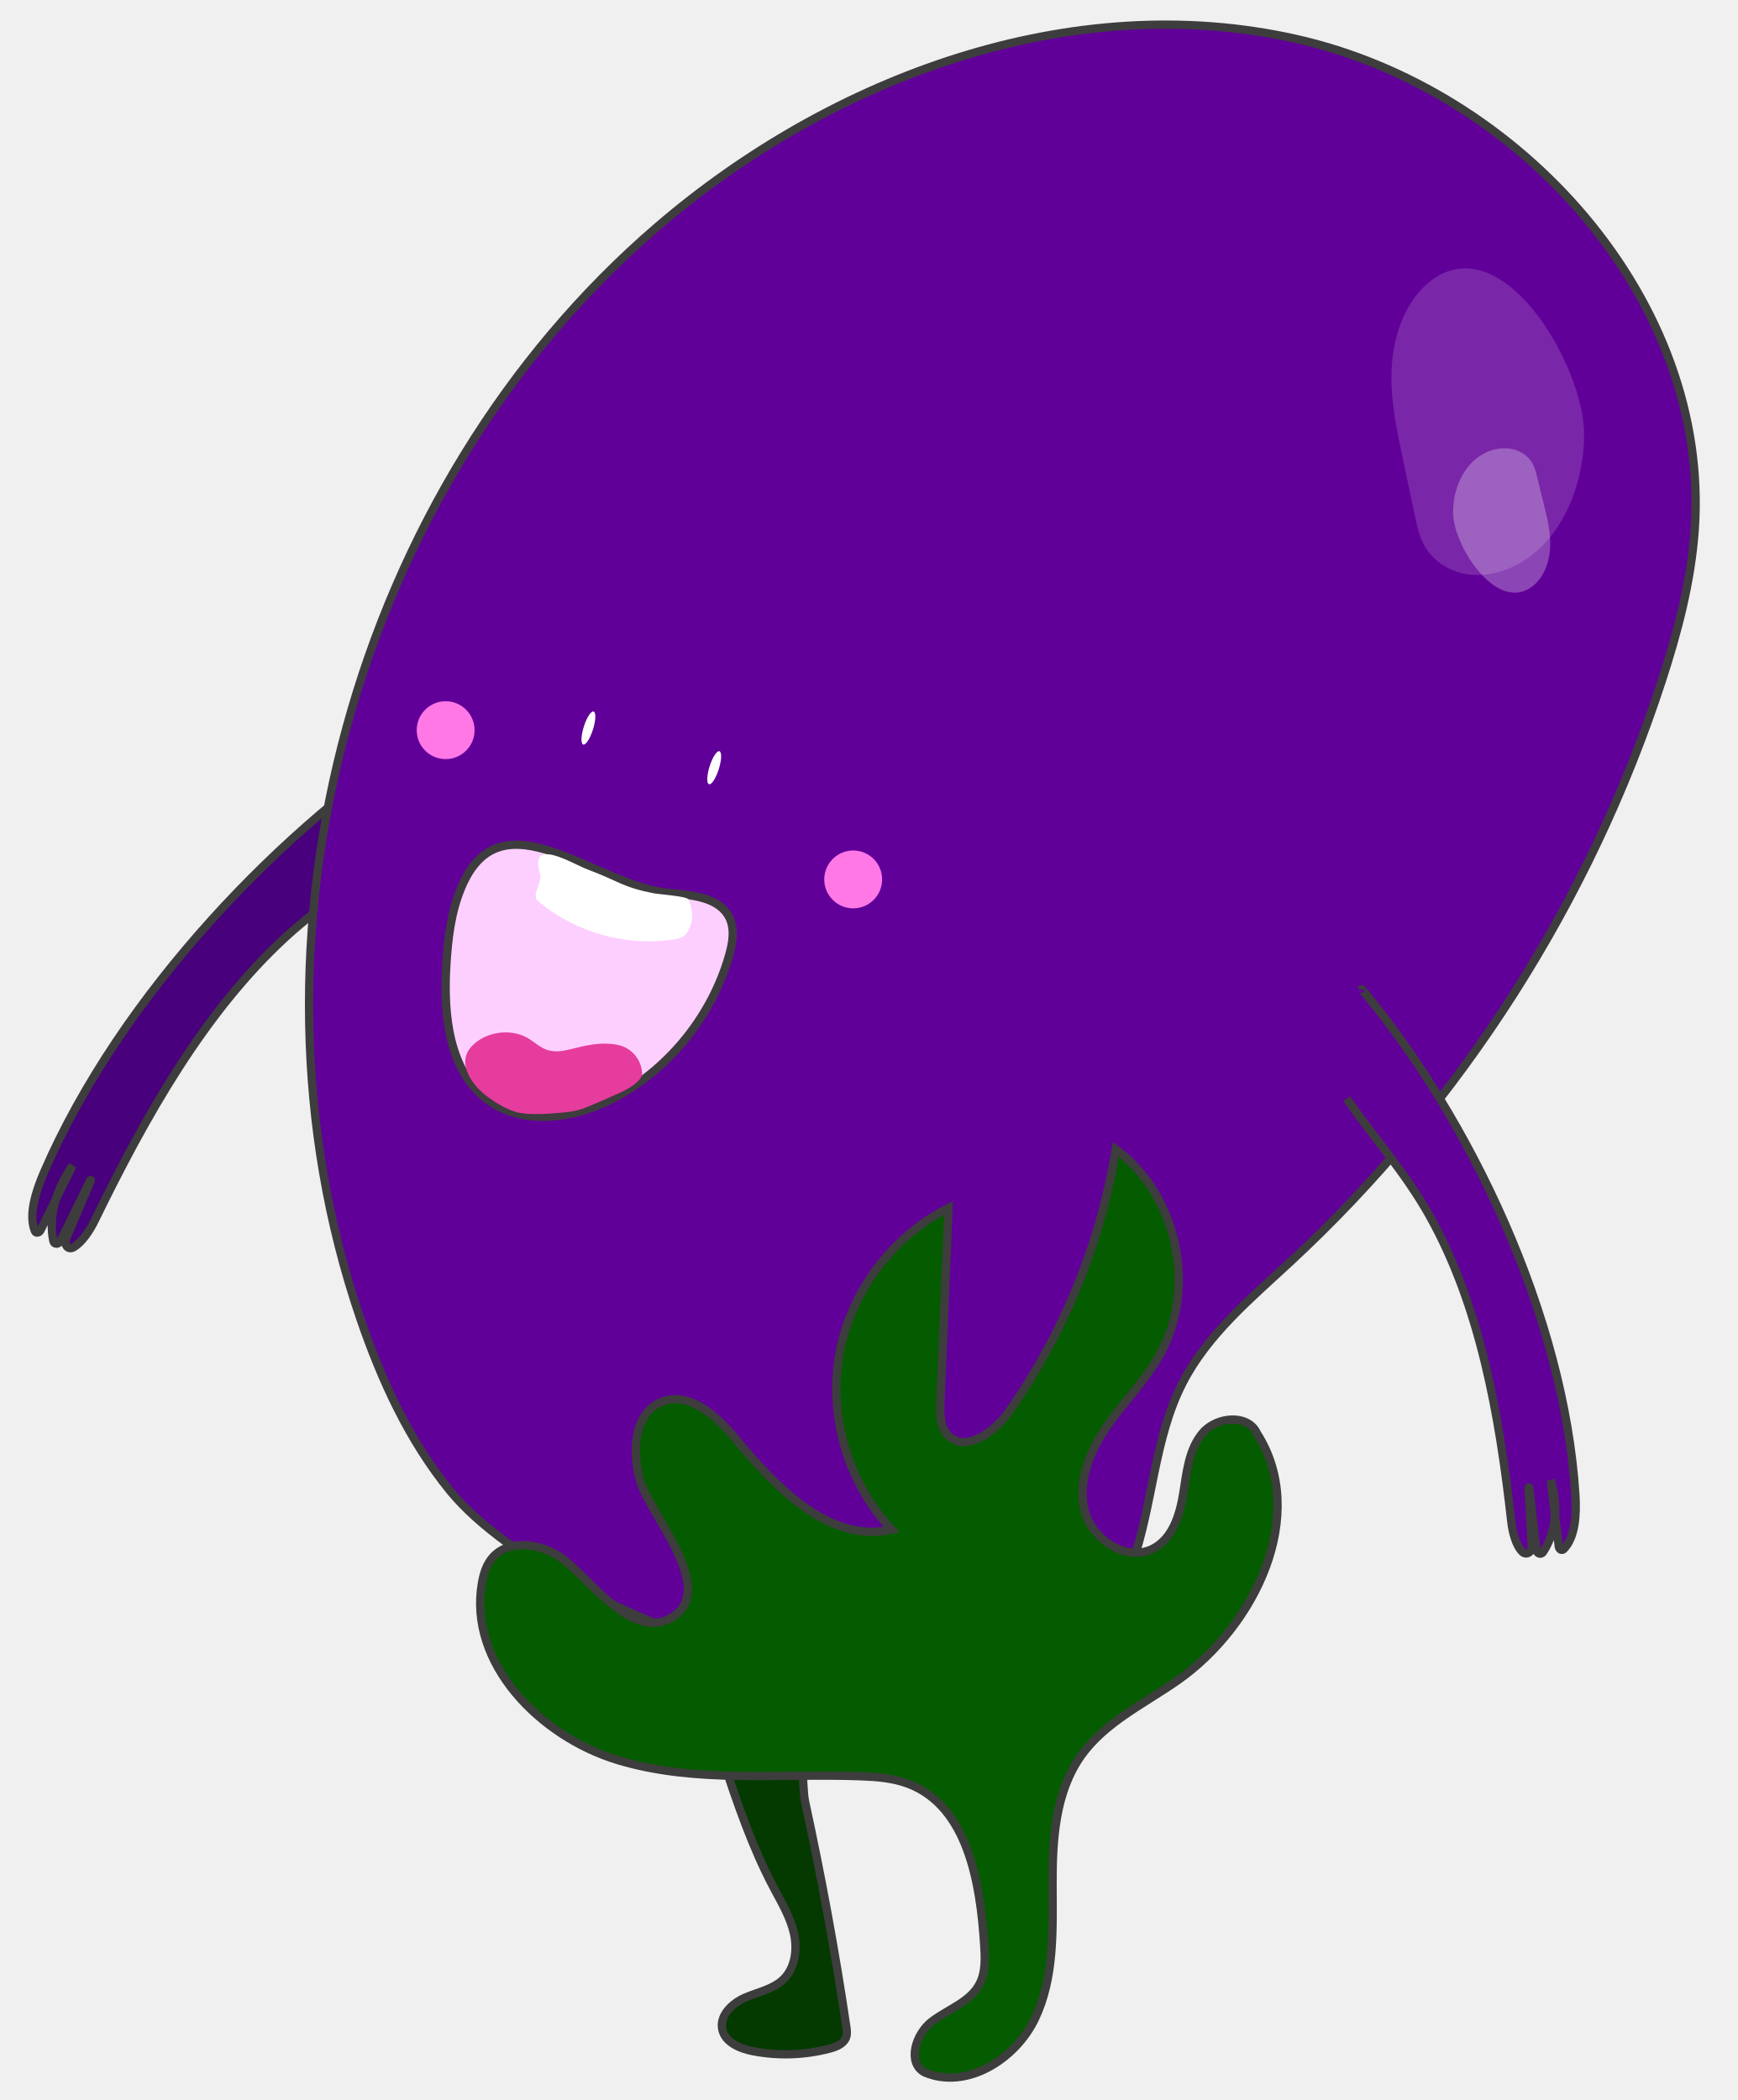
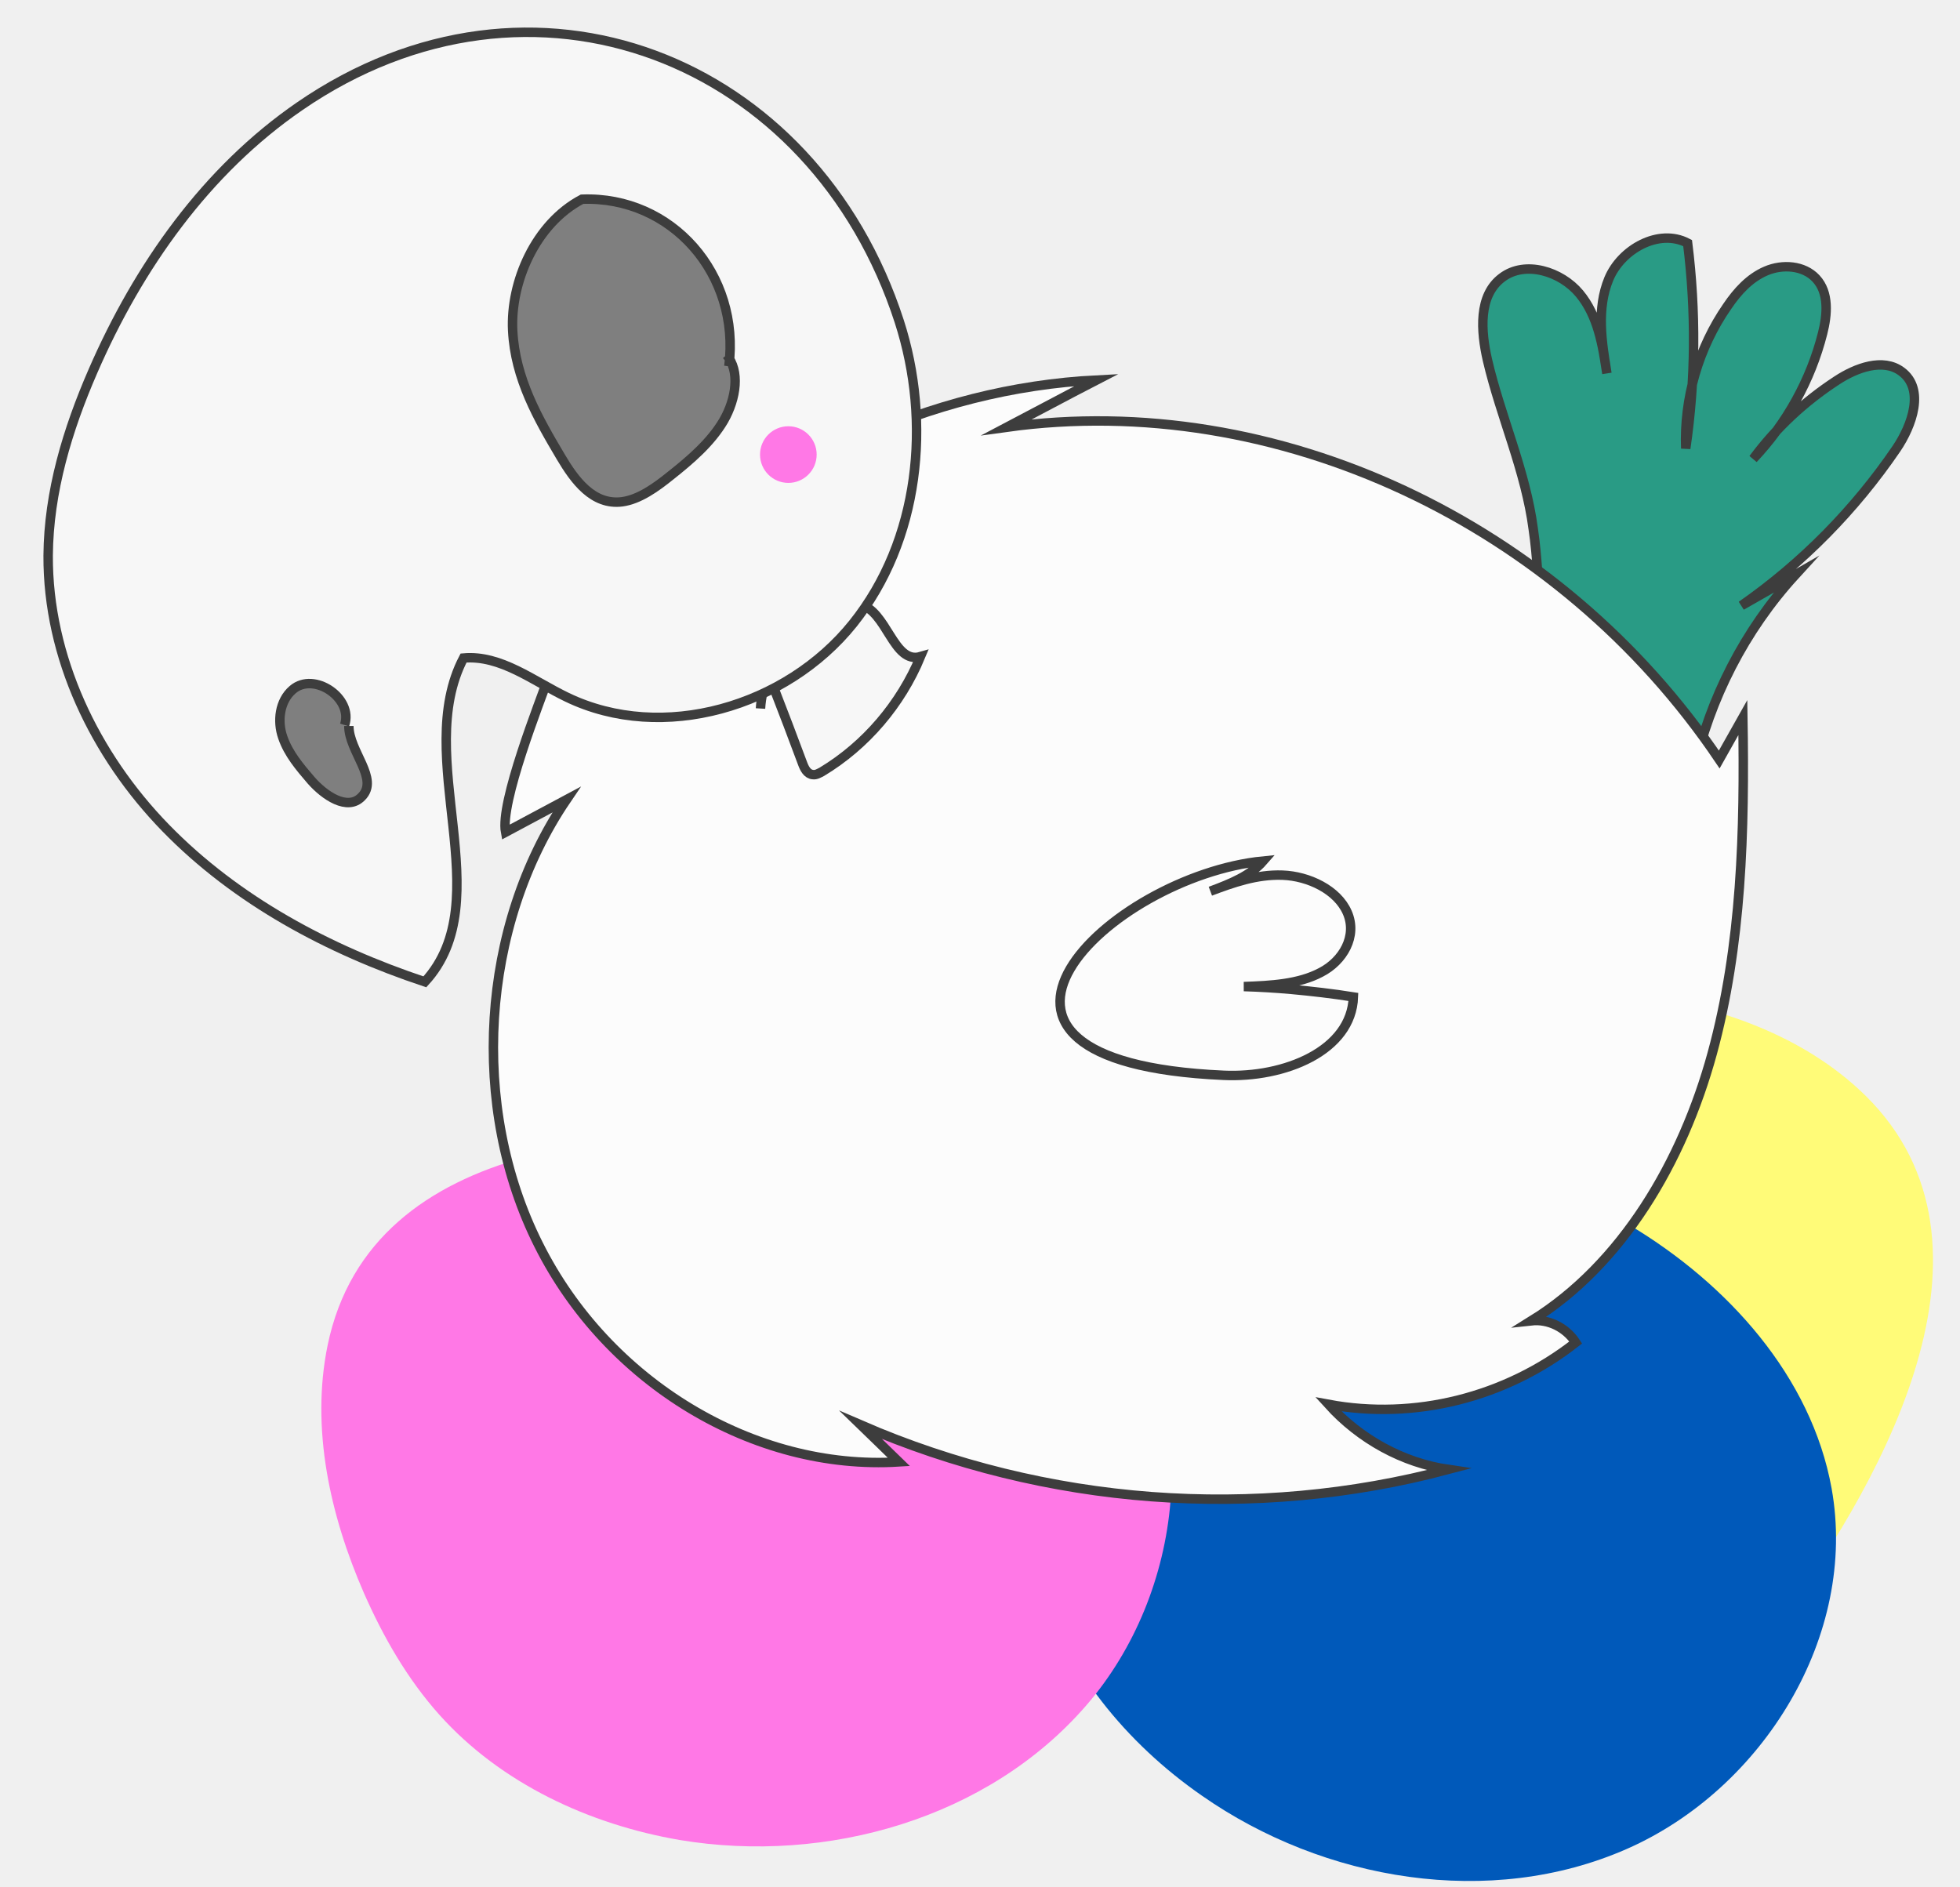
- <svg xmlns="http://www.w3.org/2000/svg" version="1.1" id="Calque_1" x="0px" y="0px" viewBox="0 0 420.92 508.8" style="enable-background:new 0 0 420.92 508.8;" xml:space="preserve">
+ <svg xmlns="http://www.w3.org/2000/svg" version="1.1" id="Calque_1" x="0px" y="0px" viewBox="0 0 415.2 399.6" style="enable-background:new 0 0 415.2 399.6;" xml:space="preserve">
  <style type="text/css">
- 	.st0{fill:#48007C;stroke:#3D3D3D;stroke-width:2;stroke-miterlimit:10;}
- 	.st1{fill:#043A00;stroke:#3D3D3D;stroke-width:2;stroke-miterlimit:10;}
- 	.st2{fill:#610099;stroke:#3D3D3D;stroke-width:2;stroke-miterlimit:10;}
- 	.st3{fill:#055B00;stroke:#3D3D3D;stroke-width:2;stroke-miterlimit:10;}
- 	.st4{opacity:0.15;fill:#FFFFFF;}
- 	.st5{opacity:0.27;fill:#FFFFFF;}
- 	.st6{fill:#FFFFFF;}
- 	.st7{fill:#FDCFFF;stroke:#3D3D3D;stroke-width:2;stroke-miterlimit:10;}
- 	.st8{fill:#E53C9D;}
- 	.st9{fill:#FF78E6;}
+ 	.st0{fill:#FFFB78;}
+ 	.st1{fill:#0059BA;}
+ 	.st2{fill:#FF78E6;}
+ 	.st3{fill:#299B85;stroke:#3D3D3D;stroke-width:2;stroke-miterlimit:10;}
+ 	.st4{fill:#FCFCFC;stroke:#3D3D3D;stroke-width:2;stroke-miterlimit:10;}
+ 	.st5{fill:#F7F7F7;stroke:#3D3D3D;stroke-width:2;stroke-miterlimit:10;}
+ 	.st6{fill:#7F7F7F;stroke:#3D3D3D;stroke-width:2;stroke-miterlimit:10;}
+ 	.st7{fill:none;stroke:#3D3D3D;stroke-width:2;stroke-miterlimit:10;}
</style>
  <g>
-     <path class="st0" d="M98.55,204.98c-9.79,7.49-20.02,13.49-29.34,22.06c-19.77,18.17-33.96,43.44-46.25,68.65   c-1.23,2.52-3.17,5.43-5.18,6.53c-1.31,0.72-2.38-0.63-1.73-2.16c1.99-4.68,3.98-9.36,5.96-14.03c0.05-0.12-0.08-0.18-0.14-0.06   l-7.18,14.63c-0.47,0.96-1.58,1-1.77,0.07c-1.21-5.85,0.53-12.32,4.68-18.28l-7.78,15.67c-0.34,0.68-1.12,0.81-1.36,0.22   c-1.61-3.87,0.17-9.58,2.2-14.27c18.7-43.18,58.13-84.14,94.23-107.1c0.05-0.03,0.1,0,0.11,0.06" />
-     <path class="st1" d="M205.04,491.01c0.13,0.86,0.25,1.75-0.03,2.57c-0.55,1.61-2.38,2.35-4.02,2.78c-6.02,1.58-12.39,1.8-18.5,0.63   c-3.19-0.61-6.83-2.13-7.5-5.31c-0.71-3.35,2.39-6.32,5.53-7.69c3.14-1.37,6.73-2.01,9.21-4.37c2.92-2.77,3.51-7.31,2.62-11.23   c-0.89-3.92-3.01-7.44-4.89-10.99c-5.25-9.9-8.84-20.57-12.4-31.2c-0.39-1.17-0.79-2.43-0.43-3.6c1.33-4.37,14.42-7.74,17.62-4.35   c2.68,2.84,1.97,14.37,2.8,18.21C198.97,454.53,202.34,472.71,205.04,491.01z" />
-     <path class="st2" d="M109.05,361.22c-10.01-12.27-16.69-26.92-21.81-41.9C55.87,227.51,85.74,118,159.37,54.83   C201.64,18.57,259.6-2.78,313.94,9.41s100.62,63.5,96.65,119.05c-0.89,12.47-4.1,24.66-7.97,36.54   c-17.42,53.52-48.72,102.45-89.99,140.72c-9.66,8.95-20.1,17.64-26.11,29.36c-6.97,13.58-7.15,29.61-12.27,43.99   C253.69,436.83,136.46,394.82,109.05,361.22z" />
-     <path class="st3" d="M135.55,377.13c-5.01-3.32-12.64-4.21-16.42,0.47c-1.36,1.68-2,3.83-2.37,5.96   c-3.38,19.42,14.04,37.15,32.89,42.88s39.08,3.2,58.77,3.92c4.01,0.15,8.1,0.45,11.84,1.91c14.13,5.51,17.23,23.77,18.19,38.91   c0.2,3.21,0.37,6.61-1.11,9.47c-2.28,4.41-7.6,6.1-11.56,9.11c-3.95,3.01-6.12,10.02-1.74,12.37c10.06,4.3,21.98-3.14,26.71-13.01   s4.32-21.3,4.27-32.25s0.6-22.61,6.95-31.52c5.75-8.07,15.17-12.49,23.29-18.16c19.02-13.3,31.82-40.39,19.28-59.92   c-2.16-4.75-9.74-4.1-13.13-0.14s-3.9,9.53-4.73,14.68c-0.83,5.15-2.55,10.8-7.13,13.29c-6.38,3.48-14.84-1.89-16.7-8.91   c-1.86-7.02,1.14-14.46,5.25-20.46s9.37-11.19,12.92-17.53c9.05-16.16,4.21-38.71-10.68-49.74c-3.71,22.83-12.68,44.79-26.01,63.69   c-3.46,4.91-10.5,9.93-14.65,5.58c-1.95-2.05-1.95-5.21-1.83-8.04c0.65-15.67,1.31-31.34,1.96-47.01   c-13.69,6.86-23.8,20.43-26.46,35.51c-2.66,15.08,2.2,31.29,12.72,42.42c-15.08,3.38-28.08-10.18-37.91-22.09   c-4.57-5.53-11.34-11.59-17.96-8.83c-6.64,2.77-7.09,12.08-5.13,19.01c2.29,8.15,18.77,26.15,7.93,33.06   C153.1,398.09,142.33,381.62,135.55,377.13z" />
-     <path class="st4" d="M345.72,68.81c-5.36,4.65-8.07,12.51-8.52,19.97c-0.45,7.46,1.06,14.68,2.55,21.76   c0.99,4.7,1.98,9.39,2.97,14.09c0.53,2.53,1.08,5.11,2.24,7.3c1.44,2.73,3.75,4.71,6.33,5.93c7.39,3.47,16.8,0.49,23.04-6.29   c6.25-6.77,9.44-16.76,9.47-26.25C383.86,88.44,363.38,53.49,345.72,68.81z" />
-     <path class="st5" d="M371.52,141.87c2.63-2.16,3.91-5.84,4.05-9.35c0.15-3.51-0.68-6.92-1.51-10.26c-0.55-2.22-1.09-4.43-1.64-6.65   c-0.29-1.2-0.6-2.41-1.2-3.45c-0.75-1.3-1.93-2.24-3.23-2.83c-3.74-1.68-8.42-0.33-11.47,2.82c-3.06,3.15-4.55,7.83-4.46,12.3   C352.21,132.39,362.84,148.98,371.52,141.87z" />
-     <path class="st2" d="M326.29,266.2" />
-     <path class="st2" d="M326.29,266.2c6.62,9.54,14.17,17.9,19.98,28.24c12.33,21.93,16.99,48.38,19.88,74.21   c0.29,2.58,1.11,5.72,2.62,7.29c0.98,1.02,2.45,0.17,2.36-1.37c-0.26-4.7-0.53-9.4-0.79-14.11c-0.01-0.12,0.14-0.13,0.16-0.01   l1.72,15c0.11,0.98,1.14,1.36,1.64,0.6c3.14-4.76,3.73-10.95,1.87-17.43l1.93,16.1c0.08,0.7,0.77,1.05,1.2,0.61   c2.84-2.9,3.12-8.44,2.83-13.17c-2.76-43.51-25.73-91.39-51.75-122.48c-0.04-0.04-0.1-0.04-0.12,0.02" />
-     <ellipse transform="matrix(0.301 -0.9536 0.9536 0.301 -68.5569 259.2443)" class="st6" cx="142.56" cy="176.39" rx="4.19" ry="1.16" />
-     <ellipse transform="matrix(0.301 -0.9536 0.9536 0.301 -56.4263 295.0323)" class="st6" cx="173.04" cy="186.01" rx="4.19" ry="1.16" />
+     <path class="st0" d="M393.7,230.7c-13.2-12.1-31.2-18-49-20.2c-10.1-1.3-20.4-1.4-30.3,0.5c-19.1,3.7-36.2,15.3-48.8,30.2   c-20.4,24.1-29.5,58.6-19.6,88.5c9.9,30,40.6,53,72.1,50.3c24-2.1,45.2-17.8,59.4-37.3C399.6,312.3,427.6,261.7,393.7,230.7z" />
+     <path class="st1" d="M232.3,253.9c-10.8,14.3-15,32.7-15.6,50.7c-0.3,10.1,0.5,20.4,3.3,30.1c5.5,18.7,18.6,34.6,34.6,45.7   c25.9,18.1,61.1,24,90,11.3c28.9-12.7,49-45.3,43.4-76.4c-4.3-23.7-22-43.3-42.7-55.7C313.1,240.4,260.1,217.3,232.3,253.9z" />
+     <path class="st2" d="M69.4,285c-3.6,17.6,0.5,36,7.7,52.5c4.1,9.3,9.2,18.2,16,25.8c13,14.5,31.7,23.2,50.9,26.5   c31.2,5.2,65.4-4.6,86.1-28.5s24.8-62,6.3-87.6c-14.1-19.6-38.5-29.7-62.5-32C136.6,238.2,78.7,240,69.4,285z" />
+     <path class="st3" d="M315.1,76.3c-1.4-6.1-2-13.7,3.1-17.5c4.9-3.7,12.5-1.3,16.4,3.4s4.9,10.9,5.8,16.9c-1.1-6.7-2.2-13.7,0.4-20   s10.6-10.8,16.7-7.6c1.8,14.4,1.7,29.1-0.4,43.5c-0.4-10.6,2.7-21.3,8.8-30.1c2.1-3.1,4.7-6,8.2-7.5s8-1.2,10.6,1.6   c2.8,3,2.4,7.7,1.4,11.6c-2.5,9.9-7.6,19.1-14.7,26.6c4.8-6.5,10.8-12.1,17.7-16.6c4.1-2.7,9.8-4.8,13.7-1.9   c5,3.7,2.3,11.4-1.1,16.4c-8.8,12.9-19.9,24.2-32.8,33.2c3.8-2.2,7.6-4.3,11.4-6.5c-10.7,11.7-18.1,26.2-21.5,41.5   c-11.3,1.3-22.1-6.4-27.4-16.2c-6.2-11.3-4.8-22.9-6.6-35C323.2,99.8,317.9,88.3,315.1,76.3z" />
+     <path class="st4" d="M107.1,176.3c4.3-2.3,8.6-4.6,12.9-6.9c-18.2,26.8-20.6,65.1-5.9,94.3c14.6,29.2,45.6,47.9,76.3,46   c-2.7-2.6-5.3-5.2-8-7.8c39.2,17,83.4,20.3,124.4,9.4c-9.6-1.4-18.7-6.4-25.4-13.8c18.2,3.4,37.5-1.4,52.4-13.1   c-2.1-3.2-5.8-5-9.4-4.6c19.2-11.9,32-33.6,38.3-56.6s6.9-47.3,6.5-71.2c-1.7,3-3.3,5.9-5,8.9c-33.9-50.3-93.9-78.3-150.9-70.4   c6.3-3.3,12.6-6.7,19-10c-35.2,1.8-69.6,17.7-95,44.1c0.1-3.9,0.2-7.8,0.3-11.6c0,1.1-18.9,23.5-21,29.4   C114.2,149.1,105.9,170,107.1,176.3z" />
    <g>
-       <path class="st7" d="M111.76,215.04c-2.53,6.04-3.27,12.67-3.64,19.21c-0.66,11.69,0.64,25.14,9.97,32.15    c8.92,6.7,21.81,4.58,31.55-0.83c12.98-7.21,22.92-19.77,27.01-34.12c0.84-2.95,1.42-6.23,0.11-9.01c-2.35-5-9-5.58-14.47-6.07    C144.03,214.75,121.51,191.74,111.76,215.04z" />
-       <path class="st6" d="M130.83,211.74c0.63,2.11-2.19,5.16-0.51,6.58c8.93,7.52,21.08,10.98,32.59,9.35    c1.02-0.14,2.08-0.35,2.89-0.99c1.12-0.88,1.52-2.38,1.85-3.78c0.26-1.09-0.24-4.2-0.95-5.07c-0.56-0.68-7.24-1.19-8.1-1.36    c-7.87-1.5-8.62-2.97-16.08-5.75C138.61,209.29,128.05,202.47,130.83,211.74z" />
-       <path class="st8" d="M127.97,251.57c1.54,0.93,2.9,2.24,4.6,2.81c2.32,0.78,4.82,0.05,7.18-0.54c3.28-0.82,6.73-1.38,10.05-0.65    c3.23,0.71,5.62,3.52,5.78,6.89c0.07,1.62-3.01,3.61-5.18,4.58c-3.13,1.4-5.58,2.53-8.77,3.79c-1.96,0.77-3.82,0.98-5.92,1.17    c-2.9,0.26-7.76,0.6-10.58-0.17c-2.9-0.8-5.84-2.85-7.13-3.82c-3.75-2.81-7.42-8.09-3.79-12.05    C117.55,249.93,123.76,249.05,127.97,251.57z" />
+       <g>
+         <path class="st5" d="M163.8,145.4c2.1,5.4,4.2,10.9,6.2,16.3c0.4,1.1,1,2.3,2.2,2.4c0.7,0.1,1.3-0.3,1.9-0.6     c9.3-5.6,16.7-14.3,20.9-24.4c-5.8,1.7-7.1-9.9-13-11.1c-1.3-0.3-2.6,0-3.8,0.4c-9.4,2.9-16.5,11.9-17.1,21.7" />
+         <path class="st5" d="M63.5,22.5c-19.8,13.6-34.2,34-43.8,56.1c-5.4,12.4-9.4,25.6-9.5,39.1c-0.1,21.5,9.9,42.3,24.9,57.7     s34.5,25.8,54.9,32.6c16-17.4-2.8-47.6,8.2-68.6c7.9-0.7,14.8,4.9,21.9,8.3c20.3,9.8,46.5,2,60.6-15.6s16.7-42.6,9.8-64     C172.4,12.2,112.6-11.3,63.5,22.5z" />
+         <path class="st6" d="M154.4,77.6c2.5-19.5-12.1-36.1-31.1-35.4c-9.9,5.2-15.2,17.6-14.7,27.8s5.4,18.7,10.2,26.8     c2.9,4.9,6.8,10.3,13,9.5c3.6-0.5,7.1-3,10.2-5.5c4.3-3.4,8.6-7.1,11.3-11.7c2.7-4.7,3.5-10.6,0.6-13.9" />
+       </g>
+       <path class="st6" d="M73,153.6c1.9-5.7-6.5-11.4-11-7.5c-2.8,2.4-3.3,6.7-2.1,10.1c1.2,3.5,3.6,6.3,6,9.1    c2.8,3.2,7.7,6.6,10.7,3.5c3.8-3.8-2.7-9.6-2.7-15" />
    </g>
-     <circle class="st9" cx="206.71" cy="213.07" r="7.01" />
-     <circle class="st9" cx="107.97" cy="176.91" r="7.01" />
+     <path class="st7" d="M259.2,227.8c12.9,0.6,27.1-5.2,27.5-16.6c-4.4-0.7-8.8-1.2-13.1-1.6c-3.4-0.3-6.7-0.5-10.1-0.6   c5.7-0.2,11.6-0.5,16.3-3c4.7-2.4,7.8-7.7,5.6-12.7c-2.1-4.8-8.2-7.7-13.7-7.9c-5.5-0.2-10.5,1.6-15.3,3.4   c4.3-1.6,8.5-3.3,11.2-6.4C235.1,185.6,193.9,224.9,259.2,227.8z" />
+     <circle class="st2" cx="167" cy="96.3" r="6" />
  </g>
</svg>
